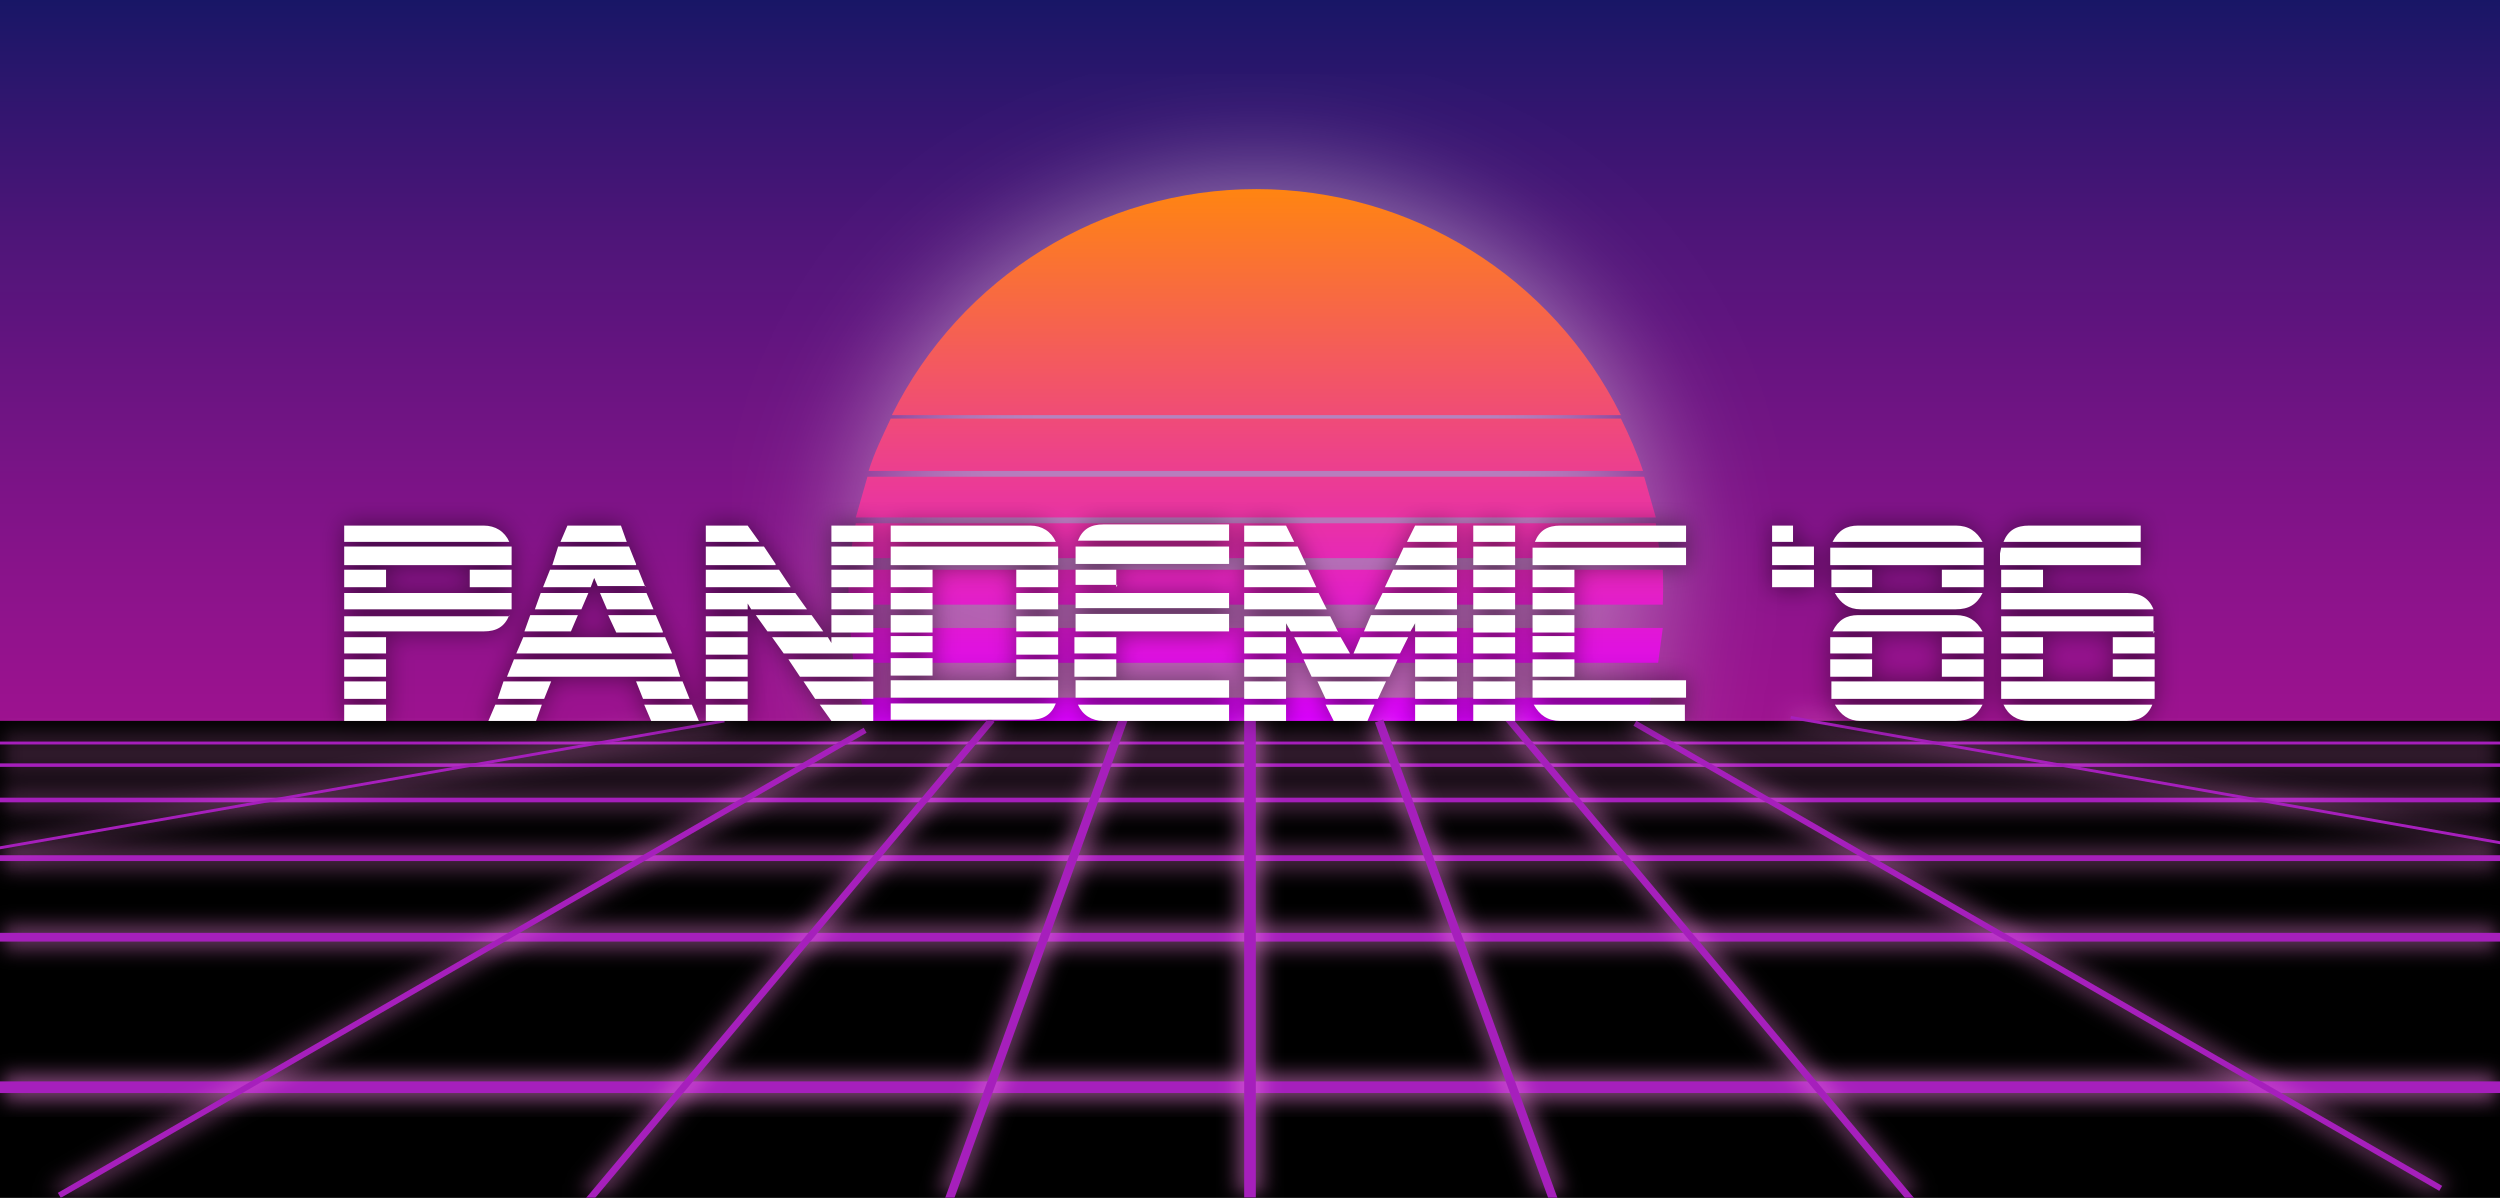
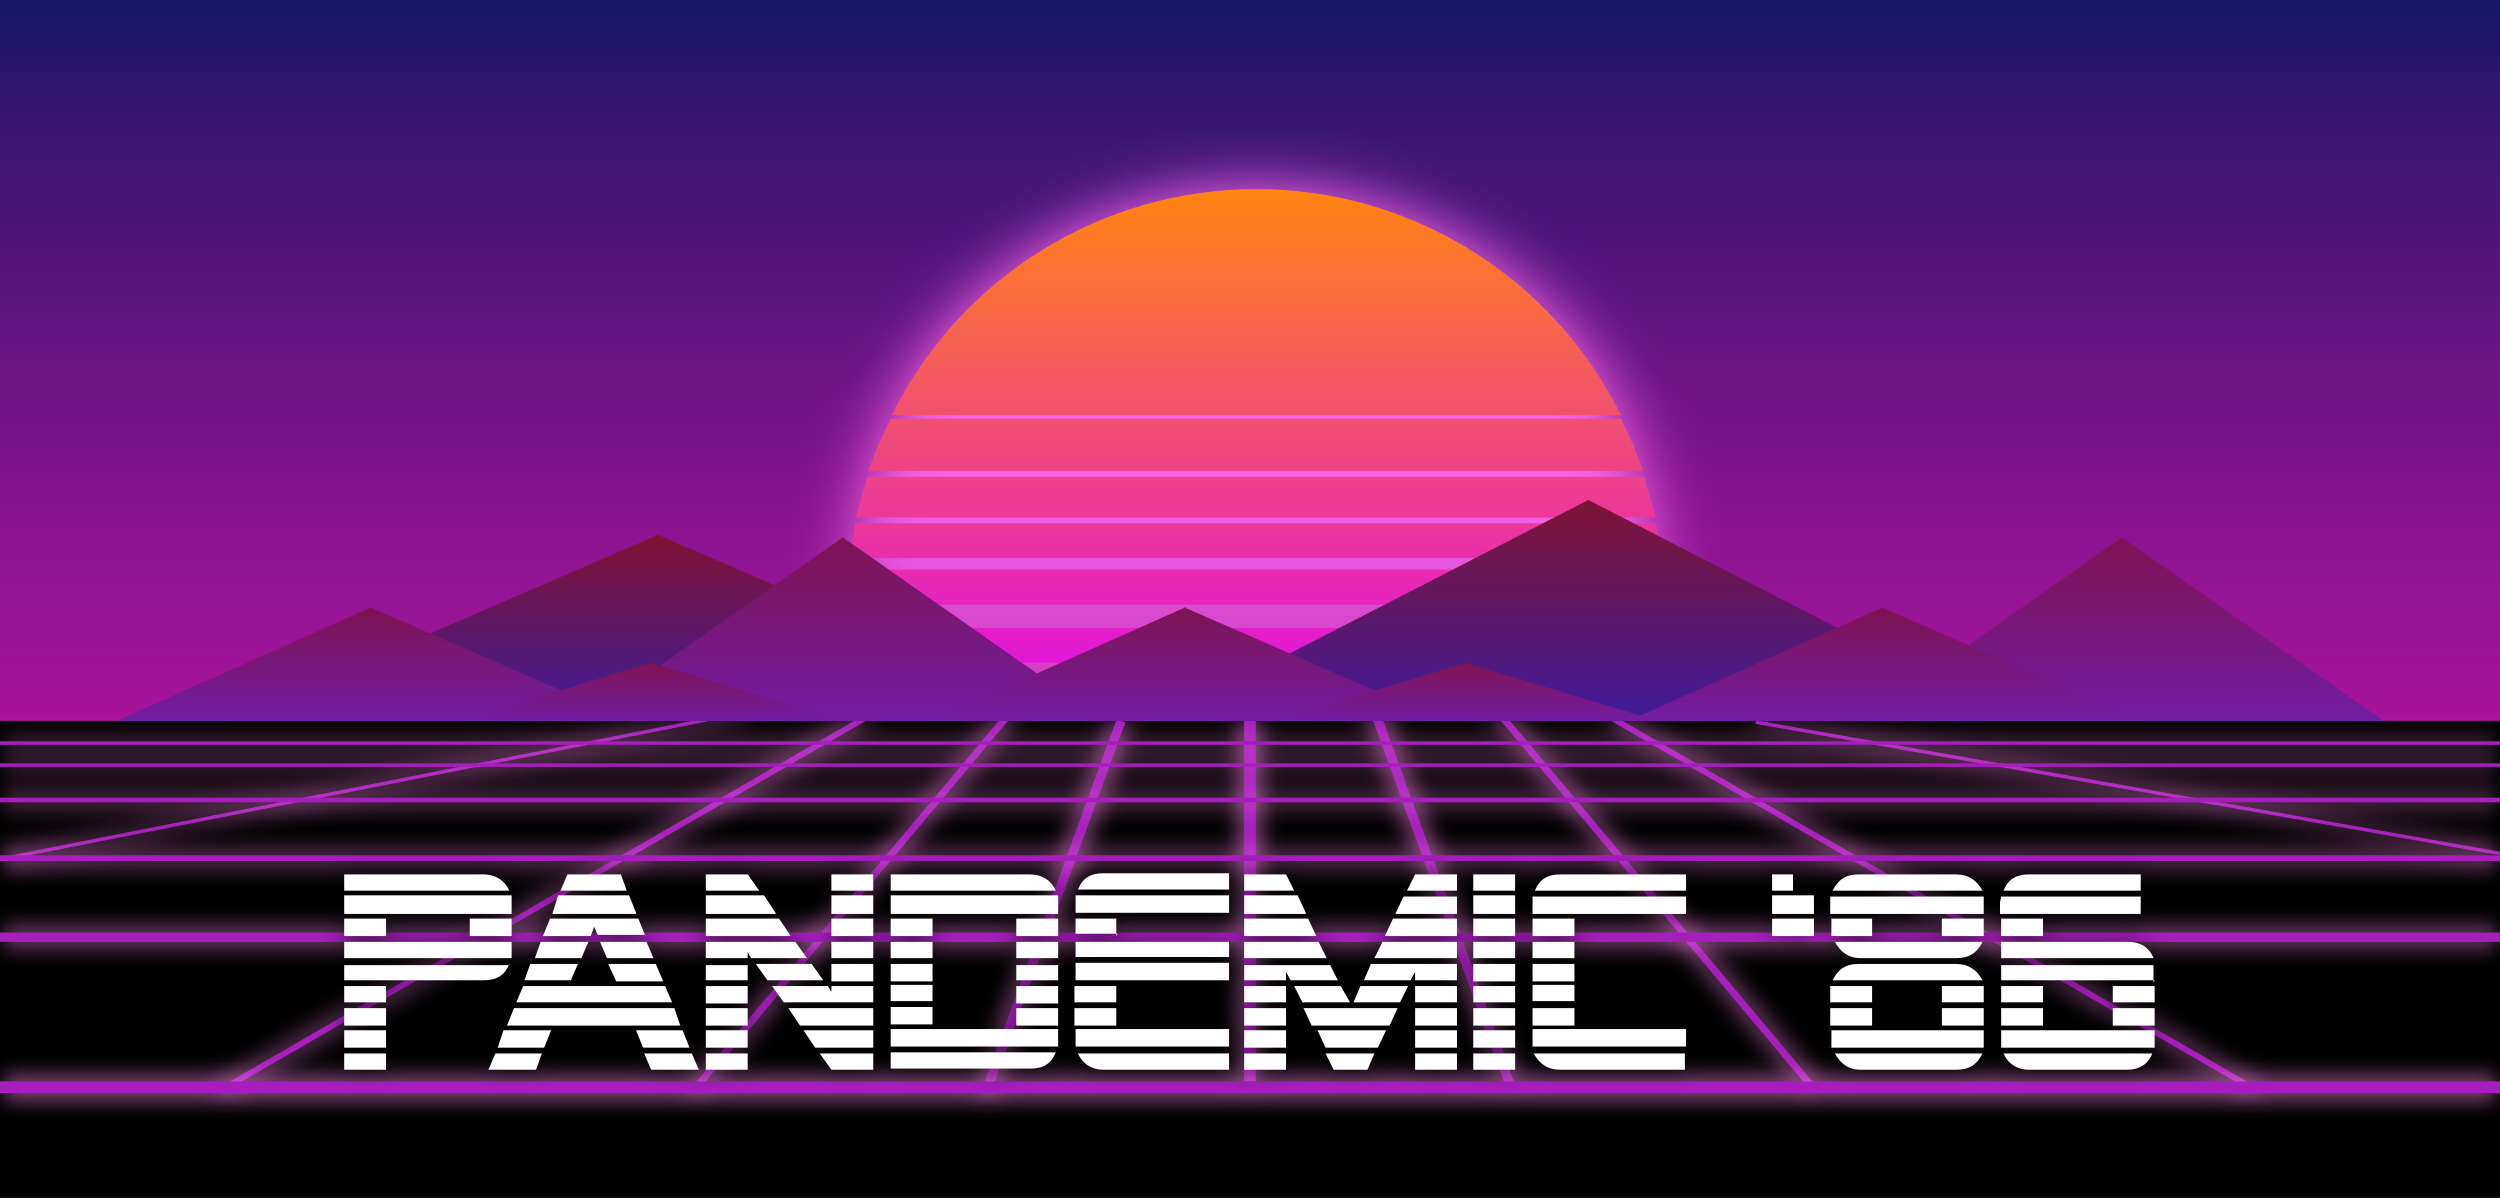
<svg xmlns="http://www.w3.org/2000/svg" viewBox="0 0 215 103" fill="none">
  <g clip-path="url(#clip0)">
    <path fill="#000" d="M0 0h215v103H0z" />
    <path fill="url(#paint0_linear)" d="M0 0h215v62H0z" />
    <g filter="url(#filter0_d)">
      <path fill-rule="evenodd" clip-rule="evenodd" d="M143 54l-.4 3H73.4l-.3-3h69.8zm0-2a40 40 0 000-3H73a35.5 35.5 0 000 3h70zm-.6-7l.4 3H73.2c0-1 .2-2 .4-3h68.8zm0-.5l-1-3.5H74.6l-1 3.5h68.7zm-3-8.5c.7 1.4 1.4 3 1.9 4.5H74.7c.5-1.6 1.2-3 1.9-4.5h62.8zm0-.3a35 35 0 00-62.7 0h62.6zM108 86.5A35 35 0 0174 60h68a35 35 0 01-34 26.4z" fill="url(#paint1_linear)" />
    </g>
    <path fill="#000" d="M0 62h215v41H0z" />
    <g filter="url(#filter1_d)" stroke="#A61FBC">
-       <path stroke-width="0.75" d="M0 80.6h215" />
-       <path d="M0 93.5h215" />
-       <path stroke-width="0.5" d="M0 73.8h215" />
-       <path stroke-width="0.4" d="M0 68.8h215" />
-       <path stroke-width="0.3" d="M0 65.8h215" />
-       <path stroke-width="0.25" d="M0 63.9h215" />
+       <path stroke-width=".3" d="M215 73.4l-64-11.3" />
+       <path stroke-width=".3" d="M0 73.9l63.8-12.6" />
+       <path stroke-width=".5" d="M194.1 93.8l-55.4-32" />
+       <path stroke-width=".5" d="M18.9 93.8l55.4-32" />
+       <path stroke-width=".6" d="M155.8 93.4l-27-32.2" />
+       <path stroke-width=".6" d="M59.7 93.7l27-32.2" />
+       <path stroke-width=".8" d="M129.8 93.1l-11.6-32" />
+       <path stroke-width=".8" d="M84.8 93.9L96.4 62" />
+       <path d="M107.5 93V62" />
    </g>
    <g filter="url(#filter2_d)" stroke="#A61FBC">
-       <path stroke-width="0.25" d="M232.7 75.6L154 61.7" />
-       <path stroke-width="0.25" d="M-16.5 75.8L62.3 62" />
-       <path stroke-width="0.5" d="M209.9 102.2l-69.3-40" />
-       <path stroke-width="0.5" d="M5.1 102.8l69.3-40" />
-       <path stroke-width="0.6" d="M165.2 104.2l-36-43" />
-       <path stroke-width="0.6" d="M49.3 104.8l36-42.9" />
-       <path stroke-width="0.75" d="M134.3 105.1L118.6 62" />
-       <path stroke-width="0.75" d="M81 104.9l15.7-43.3" />
-       <path d="M107.5 103V62" />
+       <path stroke-width=".8" d="M0 80.6h215" />
+       <path d="M0 93.5h215" />
+       <path stroke-width=".5" d="M0 73.8h215" />
+       <path stroke-width=".4" d="M0 68.8h215" />
+       <path stroke-width=".3" d="M0 65.8h215" />
+       <path stroke-width=".3" d="M0 63.9h215" />
    </g>
    <g filter="url(#filter3_d)">
-       <path d="M44 50.5h-3.6V49H44v1.5zm-.2-3.9H29.6v-1.4h12c1 0 1.8.5 2.2 1.4zm.2 2H29.6V47H44v1.5zm0 3.3v.5H29.6V51H44v1zm-.2 1c-.4 1-1.1 1.4-2.2 1.4h-12V53h14.2zm-10.6-2.4h-3.6V49h3.6v1.5zm0 5.7h-3.6v-1.4h3.6v1.4zm0 2h-3.6v-1.5h3.6v1.5zm0 1.9h-3.6v-1.5h3.6v1.5zm0 1.9h-3.6v-1.4h3.6V62zm20.7-15.4h-5.7l.6-1.4h4.6l.5 1.4zm.8 2h-7.2L48 47h6.1l.6 1.5zm1.5 3.8h-4l-.6-1.4h4l.6 1.4zm-.7-2h-4.1l-.3-.7-.3.8h-4.1l.6-1.5h7.6l.6 1.5zm1.5 4h-4l-.7-1.5h4.1l.6 1.4zm2.3 5.7h-4l-.6-1.5h4l.6 1.5zM50.6 51l-.6 1.4h-4l.5-1.4h4zM60 62H56l-.6-1.4h4.1l.6 1.4zm-2.3-5.8H44.4l.6-1.4h12.2l.6 1.4zm-8-3.3l-.6 1.4h-4l.5-1.4h4.1zm8.7 5.3H43.6l.6-1.5H58l.5 1.5zm-11 .4l-.6 1.5h-4l.5-1.5h4.1zm-.8 2l-.5 1.4H42l.6-1.4h4zm28.5-14h-3.6v-1.4h3.6v1.4zm0 2h-3.6V47h3.6v1.5zm0 1.9h-3.6V49h3.6v1.5zm0 1.9h-3.6V51h3.6v1.4zm0 2h-3.6v-1.5h3.6v1.4zm-9.8-7.8h-4.6v-1.4h3.6l1 1.4zm1.4 2h-6V47h5l1 1.5zm8.4 7.6h-7.7l-1-1.4h4.8l.3.5v-.5h3.6v1.4zm-7-5.7h-7.4V49H67l1 1.5zm2.7 3.8h-4.8l-1-1.4h4.8l1 1.4zm4.3 3.9h-6.3l-1-1.5h7.3v1.5zm-5.7-5.8h-4.8l-.3-.5v.5h-3.6V51h7.7l1 1.4zm5.7 7.7h-5l-1-1.5h6v1.5zm0 1.9h-3.6l-1-1.4h4.6V62zm-10.8-7.7h-3.6V53h3.6v1.4zm0 2h-3.6v-1.5h3.6v1.4zm0 1.9h-3.6v-1.5h3.6v1.5zm0 1.9h-3.6v-1.5h3.6v1.5zm0 1.9h-3.6v-1.4h3.6V62zM91 50.5h-3.6V49H91v1.5zm-.2-3.9H76.6v-1.4h12c1 0 1.8.5 2.2 1.4zm.2 5.8h-3.6V51H91v1.4zm0-3.8H76.6V47H91v1.5zm0 5.7h-3.6V53H91v1.4zm0 2h-3.6v-1.5H91v1.4zm0 1.9h-3.6v-1.5H91v1.5zm-10.8-7.7h-3.6V49h3.6v1.5zm0 1.9h-3.6V51h3.6v1.4zm0 2h-3.6v-1.5h3.6v1.4zM91 59.5v.5H76.6v-1.5H91v1zm-10.8-3.4h-3.6v-1.4h3.6v1.4zm10.6 4.4c-.4 1-1.1 1.4-2.2 1.4h-12v-1.4h14.2zm-10.6-2.4h-3.6v-1.5h3.6v1.5zm25.5-11.6h-13c.4-1 1.1-1.4 2.2-1.4h10.8v1.4zm0 2H92.5v-1-.5h13.2v1.5zm0 3.8H92.5V51h13.2v1.4zm0 2H92.5v-1.5h13.2v1.4zm-9.6-4h-3.6V49H96v1.5zm9.6 9.7H92.5v-1.5h13.2v1.5zM96 56.2h-3.6v-1.4H96v1.4zm9.6 5.8H94.9c-1 0-1.8-.5-2.2-1.4h13V62zM96 58.2h-3.6v-1.5H96v1.5zm29.3-11.6H121l.7-1.4h3.6v1.4zm0 2H120l.7-1.5h4.6v1.5zm0 1.9h-6.2l.7-1.5h5.5v1.5zm0 1.9h-7.1l.7-1.4h6.4v1.4zm0 3.8h-3.6v-1.4h3.6v1.4zm0-1.9h-3.6v-.7l-.4.7h-4l.6-1.4h7.4v1.4zm0 3.9h-3.6v-1.5h3.6v1.5zm0 1.9h-3.6v-1.5h3.6v1.5zm-14-13.5h-4.3v-1.4h3.6l.7 1.4zm9.8 8.2l-.7 1.4h-4l.6-1.4h4zm4.2 7.2h-3.6v-1.4h3.6V62zm-13-13.4H107V47h4.6l.7 1.5zm.9 1.9h-6.2V49h5.5l.7 1.5zm1 1.9H107V51h6.4l.7 1.4zm6 4.3l-.7 1.5h-6.7l-.7-1.5h8zm-4.2-.5H112l-.7-1.4h4l.8 1.4zm-1-1.9h-4l-.4-.7v.7h-3.6V53h7.4l.7 1.4zm4.2 4.3l-.7 1.5H114l-.7-1.5h6.1zm-1 2l-.6 1.4h-2.9l-.7-1.4h4.3zm-7.6-4.4h-3.6v-1.4h3.6v1.4zm0 2h-3.6v-1.5h3.6v1.5zm0 1.9h-3.6v-1.5h3.6v1.5zm0 1.9h-3.6v-1.4h3.6V62zm19.7-15.4h-3.6v-1.4h3.6v1.4zm0 2h-3.6V47h3.6v1.5zm0 1.9h-3.6V49h3.6v1.5zm0 1.9h-3.6V51h3.6v1.4zm0 2h-3.6v-1.5h3.6v1.4zm0 1.8h-3.6v-1.4h3.6v1.4zm0 2h-3.6v-1.5h3.6v1.5zm0 1.9h-3.6v-1.5h3.6v1.5zm0 1.9h-3.6v-1.4h3.6V62zm14.7-15.4h-13c.4-1 1.1-1.4 2.2-1.4H145v1.4zm0 2h-13.2v-1-.5h13.2v1.5zm-9.6 1.9h-3.6V49h3.6v1.5zm0 1.9h-3.6V51h3.6v1.4zm0 2h-3.6v-1.5h3.6v1.4zM145 60h-13.2v-1.5H145v1.5zm-9.6-3.9h-3.6v-1.4h3.6v1.4zM145 62h-10.8c-1.1 0-1.8-.5-2.3-1.4h13V62zm-9.6-3.8h-3.6v-1.5h3.6v1.5zm18.8-11.6h-1.8v-1.4h1.8v1.4zm1.8 2h-3.6V47h3.6v1.5zm0 1.9h-3.6V49h3.6v1.5zm14.6-.5v.5h-3.6V49h3.6v1zm-.1-3.4h-12.9c.5-1 1.2-1.4 2.2-1.4h8.4c1.1 0 1.8.5 2.3 1.4zm.1 2h-13.2v-1-.5h13.2v1.5zm0 7.6h-3.6v-1.4h3.6v1.5zm-.1-5.2c-.5 1-1.2 1.4-2.3 1.4H160c-1 0-1.7-.5-2.2-1.4h12.9zm.1 7.2h-3.6v-1.5h3.6v1.5zm-.1-3.9h-12.9c.5-1 1.2-1.4 2.2-1.4h8.4c1.1 0 1.8.5 2.3 1.4zm-9.5-3.8h-3.5V49h3.5v1.5zm9.6 9.1v.5h-13.1v-1.5h13.1v1zm-9.6-3.4h-3.6v-1-.4h3.6v1.4zm9.5 4.4c-.5 1-1.2 1.4-2.3 1.4H160c-1 0-1.7-.5-2.2-1.4h12.9zm-9.5-2.4h-3.6v-1.5h3.6v1.5zm23-11.6h-11.7c.4-1 1.1-1.4 2.2-1.4h9.6v1.4zm0 2h-12v-1l.1-.5h12v1.5zm1.3 7.6h-3.6v-1.4h3.6v1.4zm-.2-3.8h-13V51H183c1 0 1.8.4 2.2 1.4zm.2 5.8h-3.6v-1.5h3.6v1.5zm0-3.9h-13.2V53h13.1v1.5zm-9.6-3.8h-3.6V49h3.6v1.5zm9.6 9.1v.5h-13.2v-1.5h13.2v1zm-9.6-3.4h-3.6v-1.4h3.6v1.4zm9.4 4.4c-.4 1-1.2 1.4-2.2 1.4h-8.4c-1 0-1.8-.5-2.2-1.4h12.8zm-9.4-2.4h-3.6v-1.5h3.6v1.5z" fill="#fff" />
+       <path d="M44 80.5h-3.6V79H44v1.5zm-.2-3.9H29.6v-1.4h12c1 0 1.8.5 2.2 1.4zm.2 2H29.6V77H44v1.5zm0 3.3v.5H29.6V81H44v1zm-.2 1c-.4 1-1.1 1.4-2.2 1.4h-12V83h14.2zm-10.6-2.4h-3.6V79h3.6v1.5zm0 5.7h-3.6v-1.4h3.6v1.4zm0 2h-3.6v-1.5h3.6v1.5zm0 1.9h-3.6v-1.5h3.6v1.5zm0 1.9h-3.6v-1.4h3.6V92zm20.7-15.4h-5.7l.6-1.4h4.6l.5 1.4zm.8 2h-7.2L48 77h6.1l.6 1.5zm1.5 3.8h-4l-.6-1.4h4l.6 1.4zm-.7-2h-4.1l-.3-.7-.3.8h-4.1l.6-1.5h7.6l.6 1.5zm1.5 4h-4l-.7-1.5h4.1l.6 1.4zm2.3 5.7h-4l-.6-1.5h4l.6 1.5zM50.6 81l-.6 1.4h-4l.5-1.4h4zM60 92H56l-.6-1.4h4.1l.6 1.4zm-2.3-5.8H44.4l.6-1.4h12.2l.6 1.4zm-8-3.3l-.6 1.4h-4l.5-1.4h4.1zm8.7 5.3H43.6l.6-1.5H58l.5 1.5zm-11 .4l-.6 1.5h-4l.5-1.5h4.1zm-.8 2l-.5 1.4H42l.6-1.4h4zm28.5-14h-3.6v-1.4h3.6v1.4zm0 2h-3.6V77h3.6v1.5zm0 1.9h-3.6V79h3.6v1.5zm0 1.9h-3.6V81h3.6v1.4zm0 2h-3.6v-1.5h3.6v1.4zm-9.8-7.8h-4.6v-1.4h3.6l1 1.4zm1.4 2h-6V77h5l1 1.5zm8.4 7.6h-7.7l-1-1.4h4.8l.3.5v-.5h3.6v1.4zm-7-5.7h-7.4V79H67l1 1.5zm2.7 3.8h-4.8l-1-1.4h4.8l1 1.4zm4.3 3.9h-6.3l-1-1.5h7.3v1.5zm-5.7-5.8h-4.8l-.3-.5v.5h-3.6V81h7.7l1 1.4zm5.7 7.7h-5l-1-1.5h6v1.5zm0 1.9h-3.6l-1-1.4h4.6V92zm-10.8-7.7h-3.6V83h3.6v1.4zm0 2h-3.6v-1.5h3.6v1.4zm0 1.9h-3.6v-1.5h3.6v1.5zm0 1.9h-3.6v-1.5h3.6v1.5zm0 1.9h-3.6v-1.4h3.6V92zM91 80.5h-3.6V79H91v1.5zm-.2-3.9H76.6v-1.4h12c1 0 1.8.5 2.2 1.4zm.2 5.8h-3.6V81H91v1.4zm0-3.8H76.6V77H91v1.5zm0 5.7h-3.6V83H91v1.4zm0 2h-3.6v-1.5H91v1.4zm0 1.9h-3.6v-1.5H91v1.5zm-10.8-7.7h-3.6V79h3.6v1.5zm0 1.9h-3.6V81h3.6v1.4zm0 2h-3.6v-1.5h3.6v1.4zM91 89.5v.5H76.6v-1.5H91v1zm-10.8-3.4h-3.6v-1.4h3.6v1.4zm10.6 4.4c-.4 1-1.1 1.4-2.2 1.4h-12v-1.4h14.2zm-10.6-2.4h-3.6v-1.5h3.6v1.5zm25.5-11.6h-13c.4-1 1.1-1.4 2.2-1.4h10.8v1.4zm0 2H92.5v-1-.5h13.2v1.5zm0 3.8H92.5V81h13.2v1.4zm0 2H92.5v-1.5h13.2v1.4zm-9.6-4h-3.6V79H96v1.5zm9.6 9.7H92.5v-1.5h13.2v1.5zM96 86.2h-3.6v-1.4H96v1.4zm9.6 5.8H94.9c-1 0-1.8-.5-2.2-1.4h13V92zM96 88.2h-3.6v-1.5H96v1.5zm29.3-11.6H121l.7-1.4h3.6v1.4zm0 2H120l.7-1.5h4.6v1.5zm0 1.9h-6.2l.7-1.5h5.5v1.5zm0 1.9h-7.1l.7-1.4h6.4v1.4zm0 3.8h-3.6v-1.4h3.6v1.4zm0-1.9h-3.6v-.7l-.4.7h-4l.6-1.4h7.4v1.4zm0 3.9h-3.6v-1.5h3.6v1.5zm0 1.9h-3.6v-1.5h3.6v1.5zm-14-13.5h-4.3v-1.4h3.6l.7 1.4zm9.8 8.2l-.7 1.4h-4l.6-1.4h4zm4.2 7.2h-3.6v-1.4h3.6V92zm-13-13.4H107V77h4.6l.7 1.5zm.9 1.9h-6.2V79h5.5l.7 1.5zm1 1.9H107V81h6.4l.7 1.4zm6 4.3l-.7 1.5h-6.7l-.7-1.5h8zm-4.2-.5H112l-.7-1.4h4l.8 1.4zm-1-1.9h-4l-.4-.7v.7h-3.6V83h7.4l.7 1.4zm4.2 4.3l-.7 1.5H114l-.7-1.5h6.1zm-1 2l-.6 1.4h-2.9l-.7-1.4h4.3zm-7.6-4.4h-3.6v-1.4h3.6v1.4zm0 2h-3.6v-1.5h3.6v1.5zm0 1.9h-3.6v-1.5h3.6v1.5zm0 1.9h-3.6v-1.4h3.6V92zm19.7-15.4h-3.6v-1.4h3.6v1.4zm0 2h-3.6V77h3.6v1.5zm0 1.9h-3.6V79h3.6v1.5zm0 1.9h-3.6V81h3.6v1.4zm0 2h-3.6v-1.5h3.6v1.4zm0 1.8h-3.6v-1.4h3.6v1.4zm0 2h-3.6v-1.5h3.6v1.5zm0 1.9h-3.6v-1.5h3.6v1.5zm0 1.9h-3.6v-1.4h3.6V92zm14.7-15.4h-13c.4-1 1.1-1.4 2.2-1.4H145v1.4zm0 2h-13.2v-1-.5h13.2v1.5zm-9.6 1.9h-3.6V79h3.6v1.5zm0 1.9h-3.6V81h3.6v1.4zm0 2h-3.6v-1.5h3.6v1.4zM145 90h-13.2v-1.5H145v1.5zm-9.6-3.9h-3.6v-1.4h3.6v1.4zM145 92h-10.8c-1.1 0-1.8-.5-2.3-1.4h13V92zm-9.6-3.8h-3.6v-1.5h3.6v1.5zm18.8-11.6h-1.8v-1.4h1.8v1.4zm1.8 2h-3.6V77h3.6v1.5zm0 1.9h-3.6V79h3.6v1.5zm14.6-.5v.5h-3.6V79h3.6v1zm-.1-3.4h-12.9c.5-1 1.2-1.4 2.2-1.4h8.4c1.1 0 1.8.5 2.3 1.4zm.1 2h-13.2v-1-.5h13.2v1.5zm0 7.6h-3.6v-1.4h3.6v1.5zm-.1-5.2c-.5 1-1.2 1.4-2.3 1.4H160c-1 0-1.7-.5-2.2-1.4h12.9zm.1 7.2h-3.6v-1.5h3.6v1.5zm-.1-3.9h-12.9c.5-1 1.2-1.4 2.2-1.4h8.4c1.1 0 1.8.5 2.3 1.4zm-9.5-3.8h-3.5V79h3.5v1.5zm9.6 9.1v.5h-13.1v-1.5h13.1v1zm-9.6-3.4h-3.6v-1-.4h3.6v1.4zm9.5 4.4c-.5 1-1.2 1.4-2.3 1.4H160c-1 0-1.7-.5-2.2-1.4h12.9zm-9.5-2.4h-3.6v-1.5h3.6v1.5zm23-11.6h-11.7c.4-1 1.1-1.4 2.2-1.4h9.6v1.4zm0 2h-12v-1l.1-.5h12v1.5zm1.3 7.6h-3.6v-1.4h3.6v1.4zm-.2-3.8h-13V81H183c1 0 1.8.4 2.2 1.4zm.2 5.8h-3.6v-1.5h3.6v1.5zm0-3.9h-13.2V83h13.1v1.5zm-9.6-3.8h-3.6V79h3.6v1.5zm9.6 9.1v.5h-13.2v-1.5h13.2v1zm-9.6-3.4h-3.6v-1.4h3.6v1.4zm9.4 4.4c-.4 1-1.2 1.4-2.2 1.4h-8.4c-1 0-1.8-.5-2.2-1.4h12.8zm-9.4-2.4h-3.6v-1.5h3.6v1.5z" fill="#fff" />
    </g>
+     <path d="M136.6 43l37 19h-74l37-19z" fill="url(#paint2_linear)" />
+     <path d="M56.6 46l37 16h-74l37-16z" fill="url(#paint3_linear)" />
+     <path d="M72.6 46.3L95 62h-45l22.5-15.8z" fill="url(#paint4_linear)" />
+     <path d="M182.6 46.3L205 62h-45l22.5-15.8z" fill="url(#paint5_linear)" />
+     <path d="M102 52.3l22.2 9.7H80l22-9.8z" fill="url(#paint6_linear)" />
+     <path d="M162 52.3l22.2 9.7H140l22-9.8z" fill="url(#paint7_linear)" />
+     <path d="M32 52.3L54.3 62H10l22-9.8z" fill="url(#paint8_linear)" />
+     <path d="M126 57l16.6 5h-33l16.5-5z" fill="url(#paint9_linear)" />
+     <path d="M56 57l16.6 5h-33L56 57z" fill="url(#paint10_linear)" />
  </g>
  <defs>
-     <filter id="filter0_d" x="63" y="6.4" width="90" height="90" filterUnits="userSpaceOnUse" color-interpolation-filters="sRGB">
+     <linearGradient id="paint0_linear" x1="107.5" y1="0" x2="107.5" y2="62" gradientUnits="userSpaceOnUse">
+       <stop stop-color="#181666" />
+       <stop offset="1" stop-color="#D118BF" stop-opacity=".8" />
+     </linearGradient>
+     <linearGradient id="paint1_linear" x1="108" y1="16.4" x2="108" y2="86.4" gradientUnits="userSpaceOnUse">
+       <stop stop-color="#FF8412" />
+       <stop offset=".7" stop-color="#DB00FF" />
+       <stop offset=".7" />
+     </linearGradient>
+     <linearGradient id="paint2_linear" x1="136.6" y1="43" x2="136.6" y2="68.3" gradientUnits="userSpaceOnUse">
+       <stop stop-color="#7E1434" />
+       <stop offset="1" stop-color="#2C1FBC" />
+     </linearGradient>
+     <linearGradient id="paint3_linear" x1="56.6" y1="46" x2="56.6" y2="67.3" gradientUnits="userSpaceOnUse">
+       <stop stop-color="#7E1434" />
+       <stop offset="1" stop-color="#2C1FBC" />
+     </linearGradient>
+     <linearGradient id="paint4_linear" x1="72.6" y1="46.3" x2="72.6" y2="67.3" gradientUnits="userSpaceOnUse">
+       <stop stop-color="#7E1454" />
+       <stop offset="1" stop-color="#6E1FBC" />
+     </linearGradient>
+     <linearGradient id="paint5_linear" x1="182.6" y1="46.3" x2="182.6" y2="67.3" gradientUnits="userSpaceOnUse">
+       <stop stop-color="#7E1454" />
+       <stop offset="1" stop-color="#6E1FBC" />
+     </linearGradient>
+     <linearGradient id="paint6_linear" x1="102.1" y1="52.3" x2="102.1" y2="65.3" gradientUnits="userSpaceOnUse">
+       <stop stop-color="#7E1454" />
+       <stop offset="1" stop-color="#6E1FBC" />
+     </linearGradient>
+     <linearGradient id="paint7_linear" x1="162.1" y1="52.3" x2="162.1" y2="65.3" gradientUnits="userSpaceOnUse">
+       <stop stop-color="#7E1454" />
+       <stop offset="1" stop-color="#6E1FBC" />
+     </linearGradient>
+     <linearGradient id="paint8_linear" x1="32.1" y1="52.3" x2="32.1" y2="65.3" gradientUnits="userSpaceOnUse">
+       <stop stop-color="#7E1454" />
+       <stop offset="1" stop-color="#6E1FBC" />
+     </linearGradient>
+     <linearGradient id="paint9_linear" x1="126.1" y1="57" x2="126.1" y2="63.7" gradientUnits="userSpaceOnUse">
+       <stop stop-color="#7E1454" />
+       <stop offset="1" stop-color="#6E1FBC" />
+     </linearGradient>
+     <linearGradient id="paint10_linear" x1="56.1" y1="57" x2="56.1" y2="63.7" gradientUnits="userSpaceOnUse">
+       <stop stop-color="#7E1454" />
+       <stop offset="1" stop-color="#6E1FBC" />
+     </linearGradient>
+     <filter id="filter0_d" x="68" y="11.4" width="80" height="80" filterUnits="userSpaceOnUse" color-interpolation-filters="sRGB">
      <feFlood flood-opacity="0" result="BackgroundImageFix" />
      <feColorMatrix in="SourceAlpha" values="0 0 0 0 0 0 0 0 0 0 0 0 0 0 0 0 0 0 127 0" />
      <feOffset />
-       <feGaussianBlur stdDeviation="5" />
-       <feColorMatrix values="0 0 0 0 1 0 0 0 0 1 0 0 0 0 1 0 0 0 0.5 0" />
+       <feGaussianBlur stdDeviation="2.5" />
+       <feColorMatrix values="0 0 0 0 1 0 0 0 0 0.412 0 0 0 0 0.941 0 0 0 1 0" />
      <feBlend in2="BackgroundImageFix" result="effect1_dropShadow" />
      <feBlend in="SourceGraphic" in2="effect1_dropShadow" result="shape" />
    </filter>
-     <filter id="filter1_d" x="-2" y="61.75" width="219" height="34.25" filterUnits="userSpaceOnUse" color-interpolation-filters="sRGB">
+     <filter id="filter1_d" x="-2" y="59" width="219.1" height="37.1" filterUnits="userSpaceOnUse" color-interpolation-filters="sRGB">
      <feFlood flood-opacity="0" result="BackgroundImageFix" />
      <feColorMatrix in="SourceAlpha" values="0 0 0 0 0 0 0 0 0 0 0 0 0 0 0 0 0 0 127 0" />
      <feOffset />
      <feGaussianBlur stdDeviation="1" />
      <feColorMatrix values="0 0 0 0 0.992 0 0 0 0 0.533 0 0 0 0 0.918 0 0 0 1 0" />
      <feBlend in2="BackgroundImageFix" result="effect1_dropShadow" />
      <feBlend in="SourceGraphic" in2="effect1_dropShadow" result="shape" />
    </filter>
-     <filter id="filter2_d" x="-18.53" y="59.102" width="253.281" height="48.155" filterUnits="userSpaceOnUse" color-interpolation-filters="sRGB">
+     <filter id="filter2_d" x="-2" y="61.8" width="219" height="34.3" filterUnits="userSpaceOnUse" color-interpolation-filters="sRGB">
      <feFlood flood-opacity="0" result="BackgroundImageFix" />
      <feColorMatrix in="SourceAlpha" values="0 0 0 0 0 0 0 0 0 0 0 0 0 0 0 0 0 0 127 0" />
      <feOffset />
      <feGaussianBlur stdDeviation="1" />
      <feColorMatrix values="0 0 0 0 0.992 0 0 0 0 0.533 0 0 0 0 0.918 0 0 0 1 0" />
      <feBlend in2="BackgroundImageFix" result="effect1_dropShadow" />
      <feBlend in="SourceGraphic" in2="effect1_dropShadow" result="shape" />
    </filter>
-     <filter id="filter3_d" x="27.599" y="43.2" width="159.794" height="20.8" filterUnits="userSpaceOnUse" color-interpolation-filters="sRGB">
+     <filter id="filter3_d" x="27.6" y="73.2" width="159.8" height="20.8" filterUnits="userSpaceOnUse" color-interpolation-filters="sRGB">
      <feFlood flood-opacity="0" result="BackgroundImageFix" />
      <feColorMatrix in="SourceAlpha" values="0 0 0 0 0 0 0 0 0 0 0 0 0 0 0 0 0 0 127 0" />
      <feOffset />
      <feGaussianBlur stdDeviation="1" />
      <feColorMatrix values="0 0 0 0 0 0 0 0 0 0 0 0 0 0 0 0 0 0 0.5 0" />
      <feBlend in2="BackgroundImageFix" result="effect1_dropShadow" />
      <feBlend in="SourceGraphic" in2="effect1_dropShadow" result="shape" />
    </filter>
-     <linearGradient id="paint0_linear" x1="107.5" y1="0" x2="107.5" y2="62" gradientUnits="userSpaceOnUse">
-       <stop stop-color="#181666" />
-       <stop offset="1" stop-color="#D118BF" stop-opacity="0.75" />
-     </linearGradient>
-     <linearGradient id="paint1_linear" x1="108" y1="16.4" x2="108" y2="86.4" gradientUnits="userSpaceOnUse">
-       <stop stop-color="#FF8412" />
-       <stop offset="0.651" stop-color="#DB00FF" />
-       <stop offset="0.651" />
-     </linearGradient>
    <clipPath id="clip0">
      <path fill="#fff" d="M0 0h215v103H0z" />
    </clipPath>
  </defs>
</svg>
